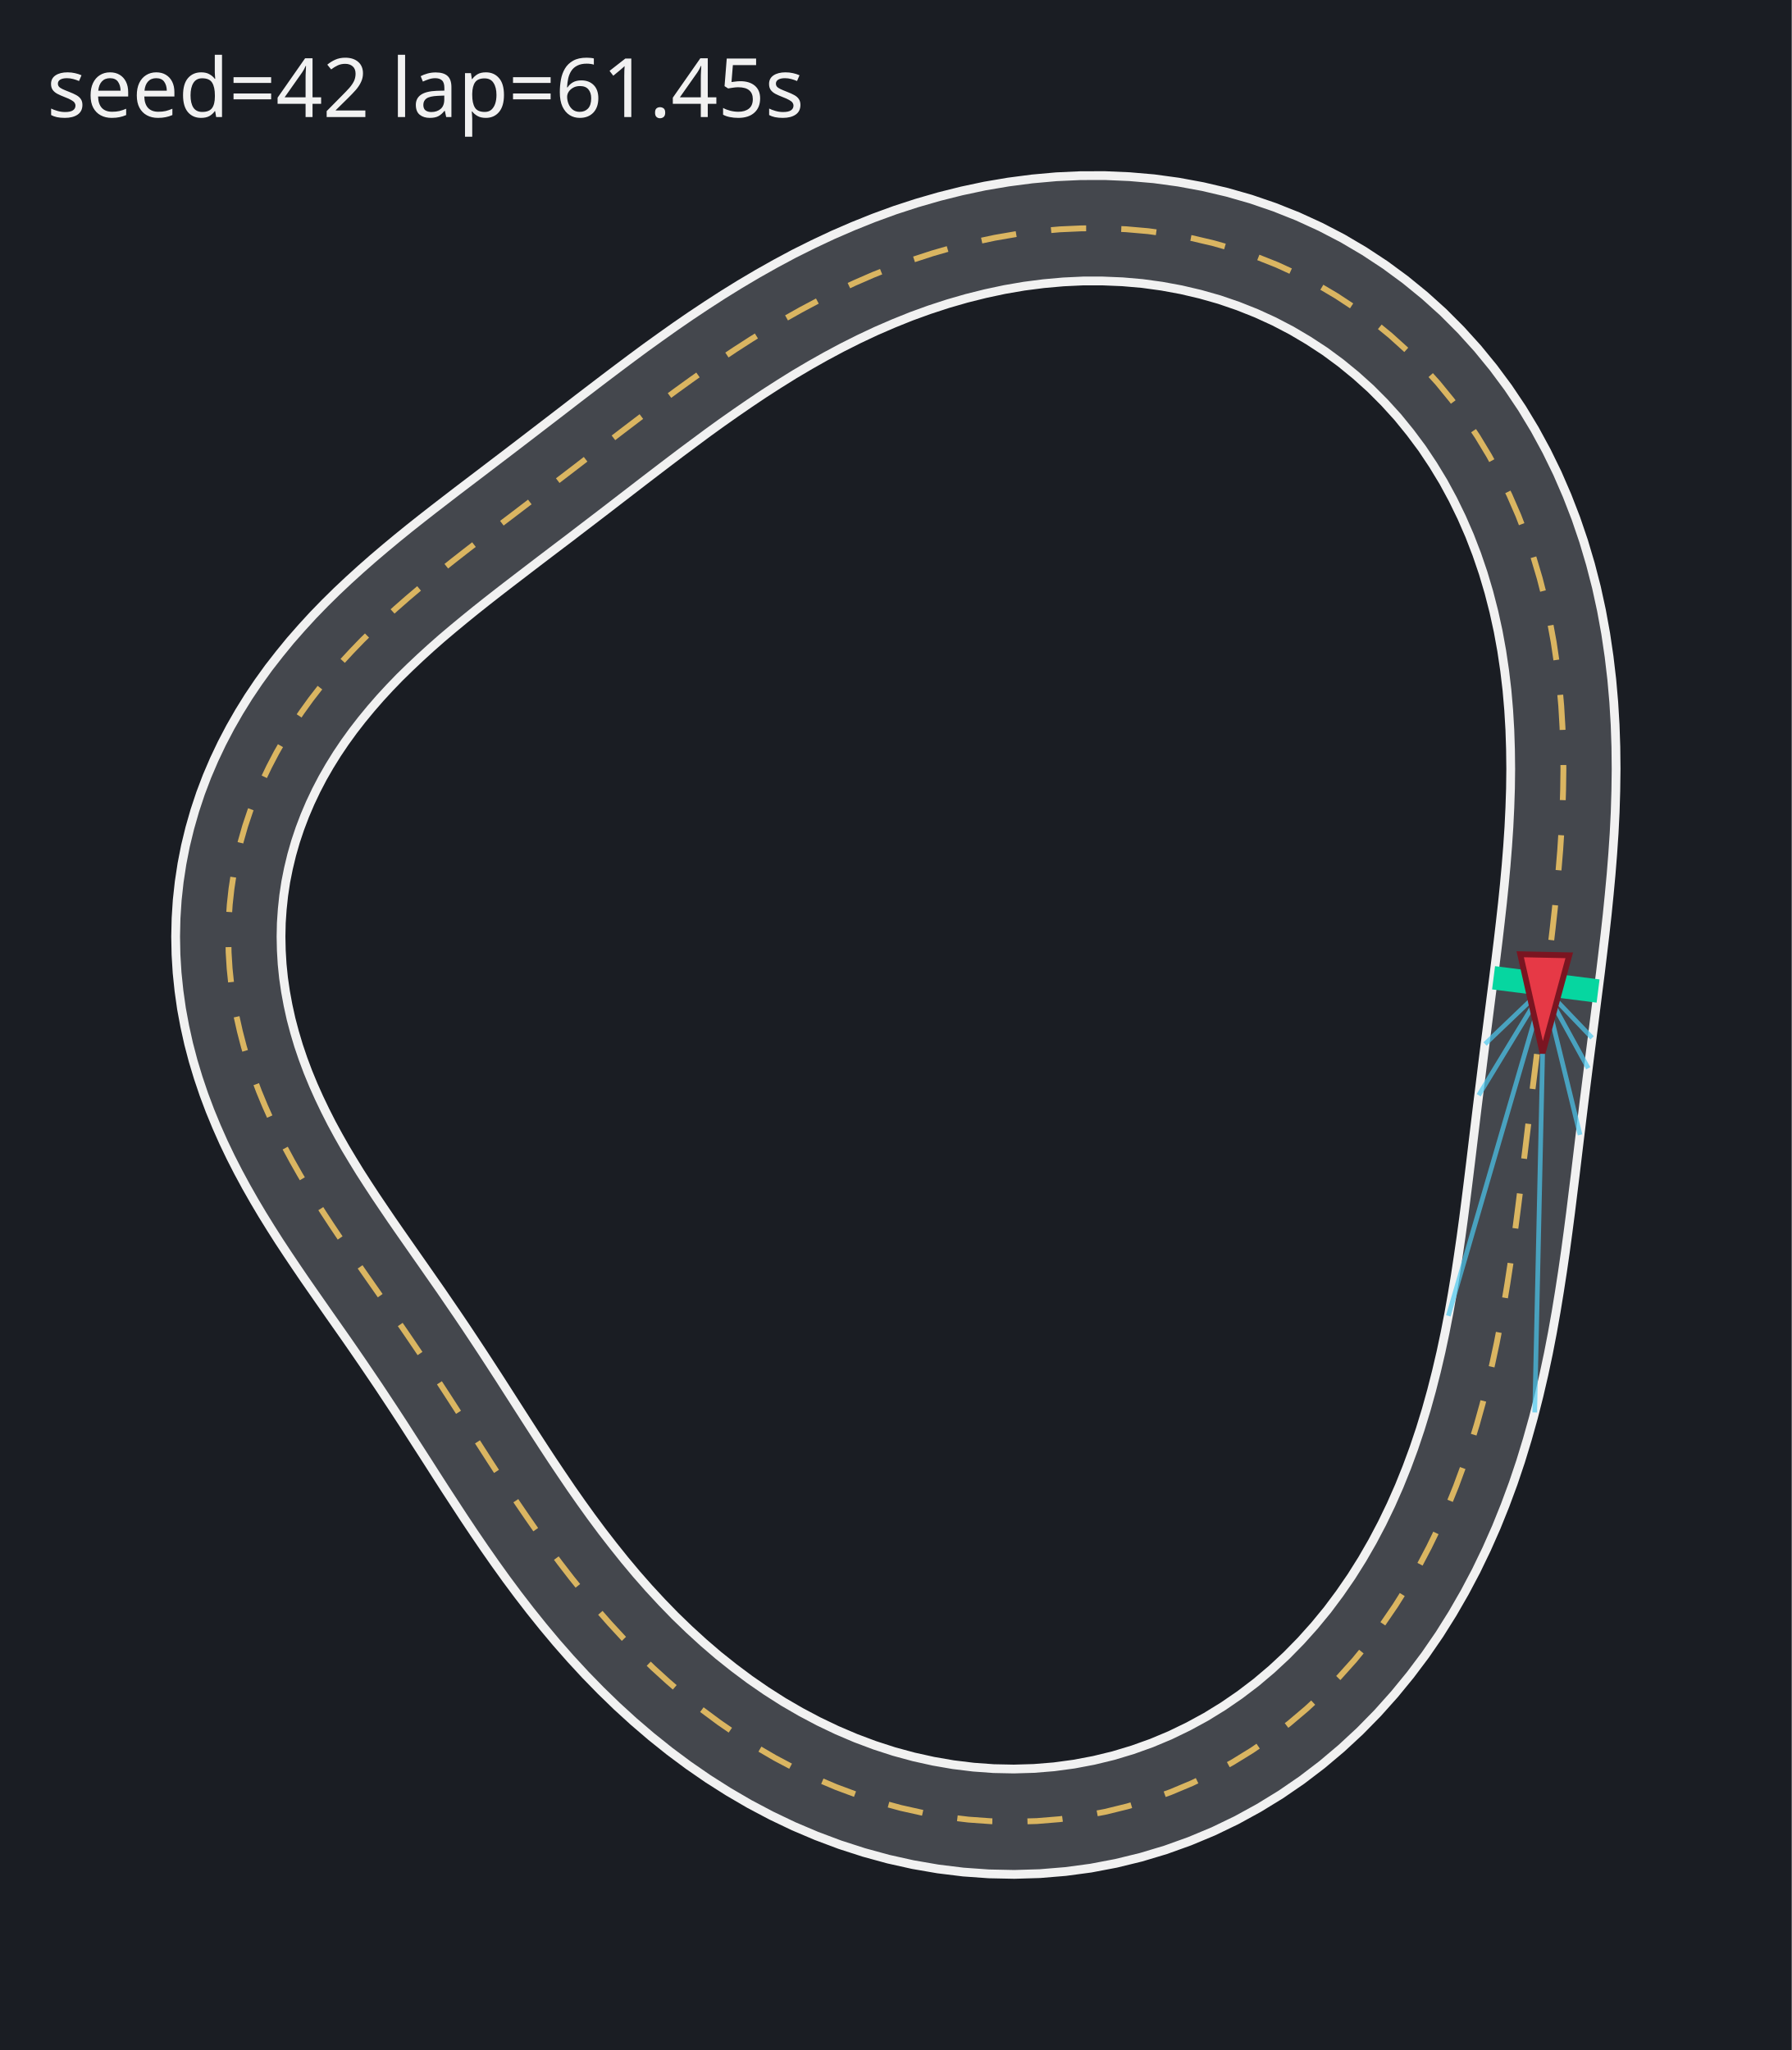
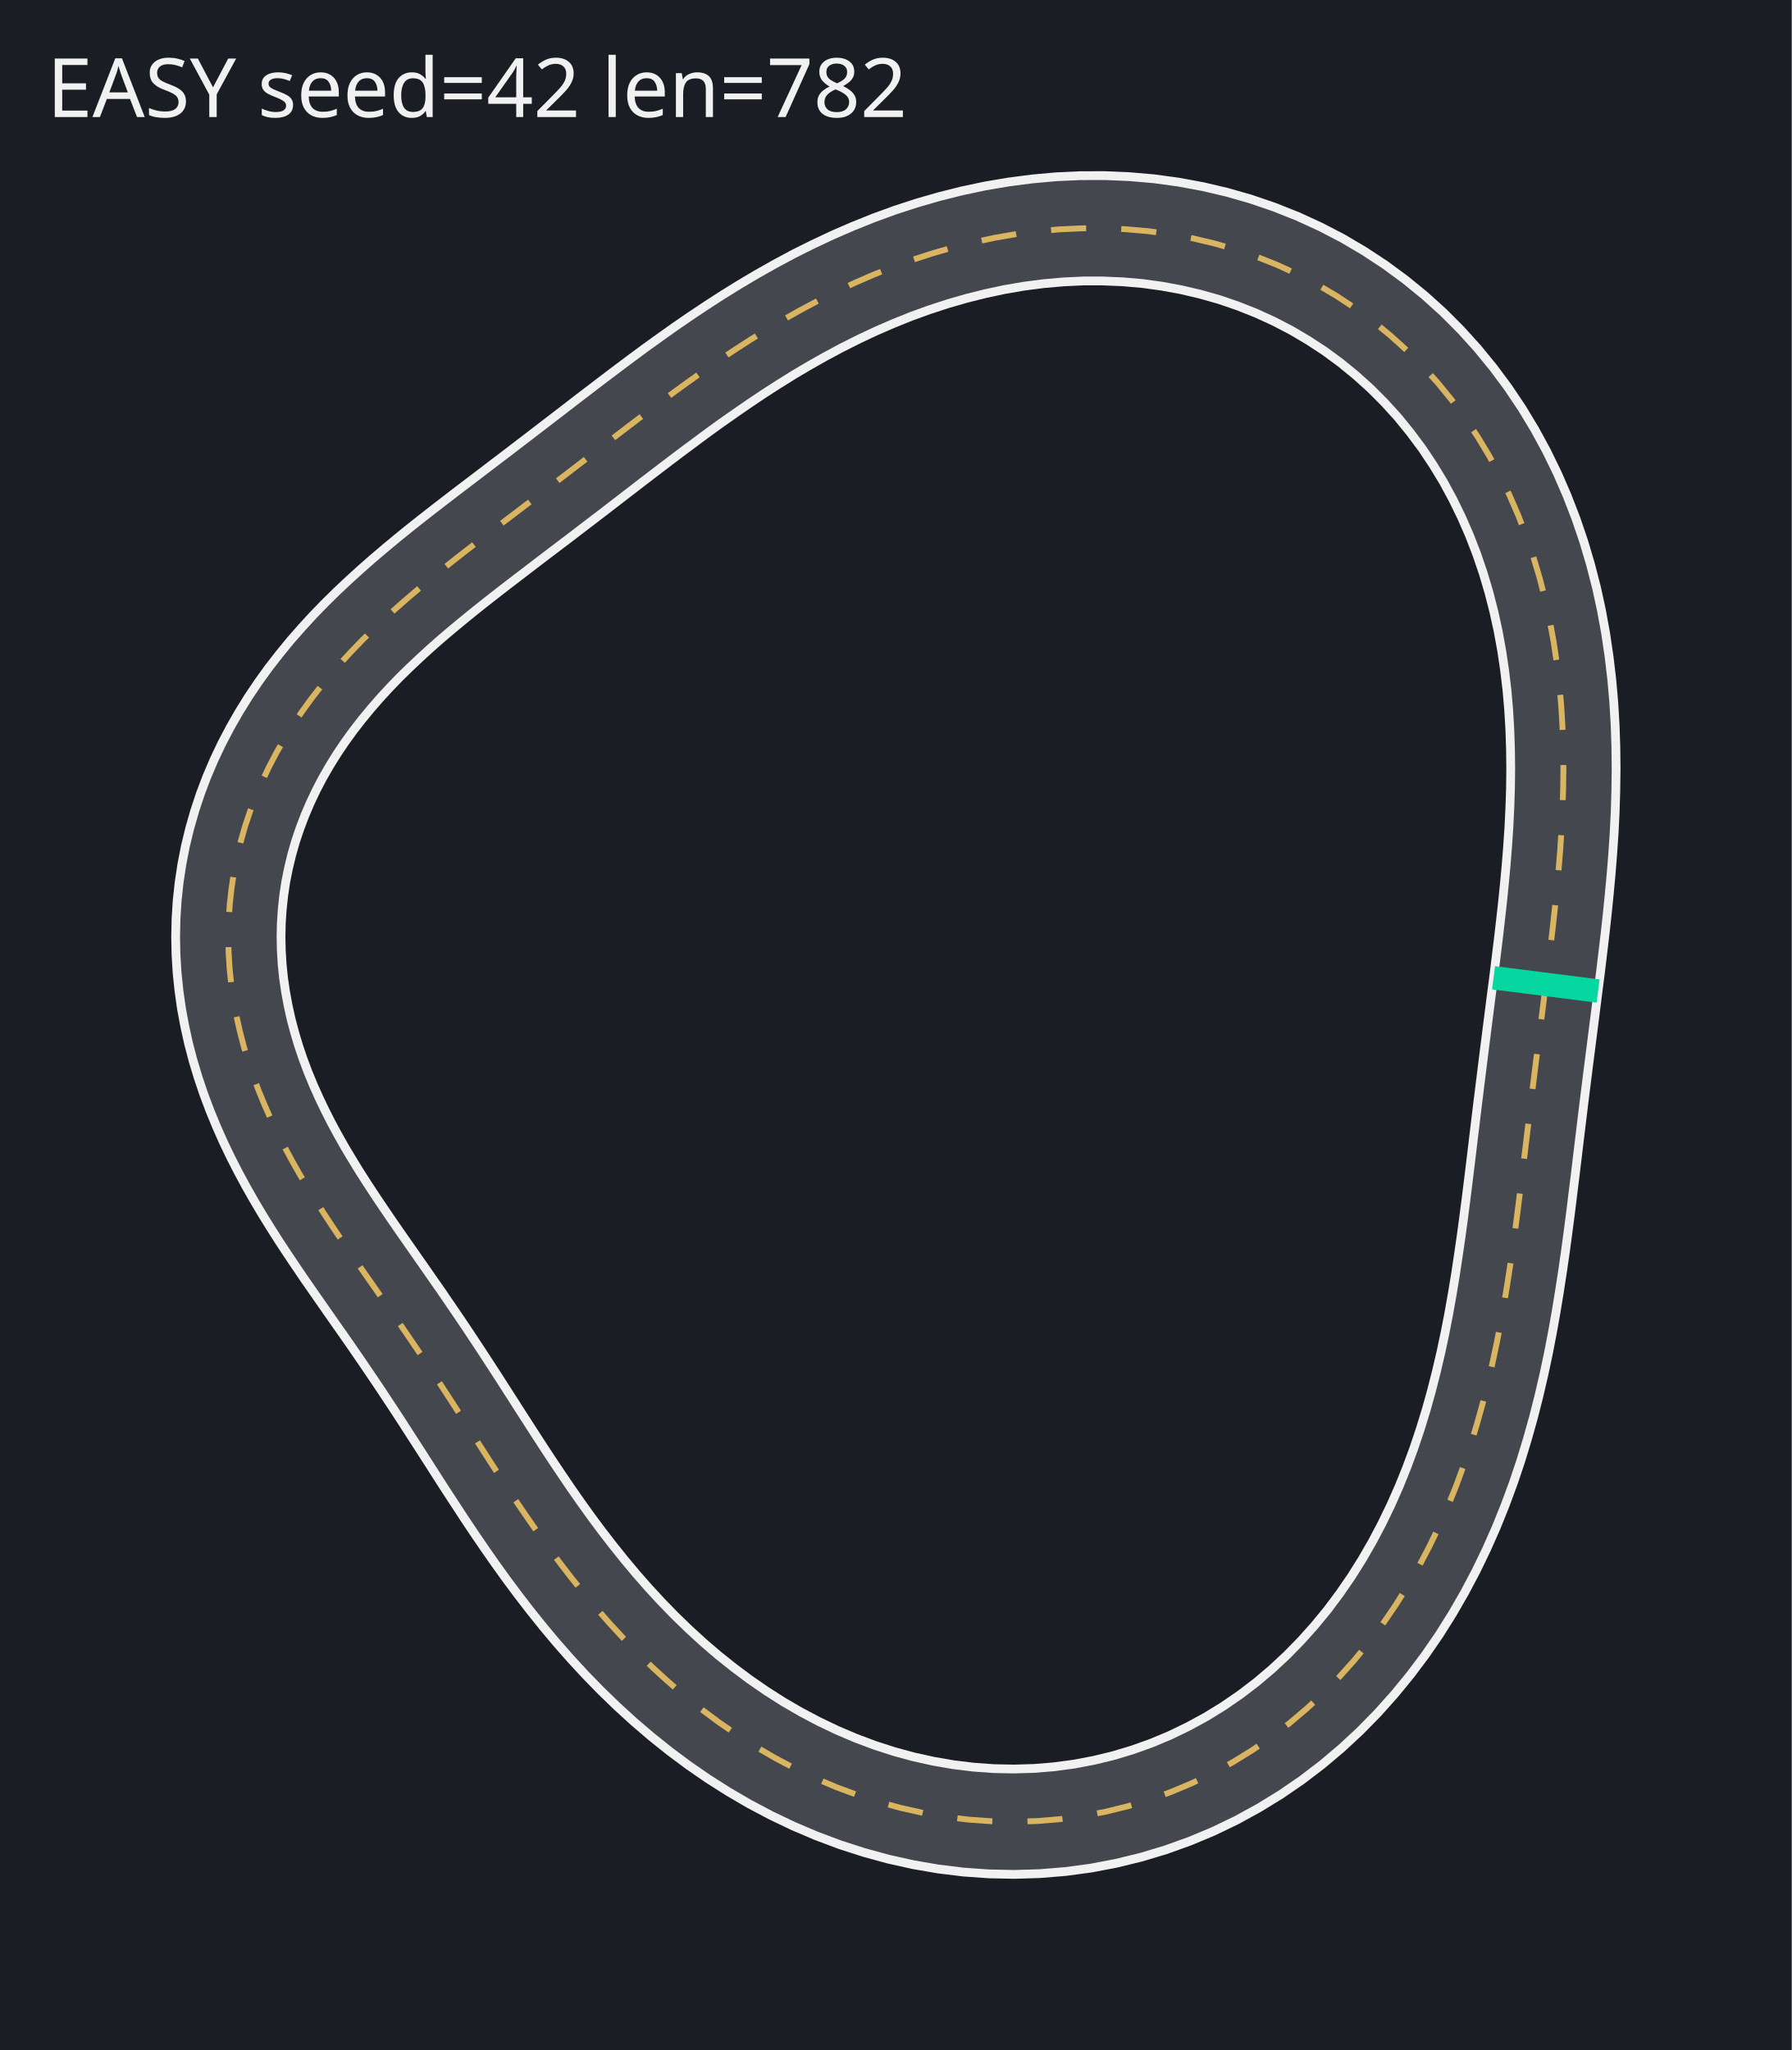
<svg xmlns="http://www.w3.org/2000/svg" viewBox="-142.80 -168.17 306.04 350.21" width="700" font-family="sans-serif">
  <rect x="-142.80" y="-168.17" width="306.04" height="350.21" fill="#1a1d23" />
  <path d="M 112.31,-1.13 L 111.90,2.02 L 111.50,5.17 L 111.10,8.31 L 110.70,11.45 L 110.31,14.59 L 109.92,17.73 L 109.53,20.87 L 109.15,24.02 L 108.77,27.18 L 108.39,30.35 L 108.00,33.53 L 107.60,36.73 L 107.19,39.93 L 106.75,43.16 L 106.28,46.39 L 105.79,49.65 L 105.25,52.91 L 104.67,56.19 L 104.03,59.48 L 103.33,62.78 L 102.56,66.08 L 101.72,69.38 L 100.80,72.68 L 99.79,75.97 L 98.69,79.25 L 97.49,82.50 L 96.19,85.73 L 94.78,88.92 L 93.26,92.07 L 91.63,95.16 L 89.88,98.20 L 88.02,101.16 L 86.03,104.05 L 83.94,106.85 L 81.72,109.55 L 79.39,112.15 L 76.95,114.64 L 74.40,117.01 L 71.75,119.25 L 68.99,121.35 L 66.14,123.31 L 63.20,125.12 L 60.17,126.77 L 57.07,128.27 L 53.90,129.60 L 50.66,130.76 L 47.37,131.75 L 44.03,132.56 L 40.65,133.20 L 37.24,133.66 L 33.81,133.94 L 30.36,134.04 L 26.91,133.97 L 23.47,133.72 L 20.03,133.30 L 16.62,132.71 L 13.24,131.96 L 9.89,131.05 L 6.59,129.98 L 3.34,128.76 L 0.15,127.40 L -2.97,125.91 L -6.03,124.29 L -9.01,122.56 L -11.91,120.71 L -14.72,118.77 L -17.45,116.73 L -20.10,114.62 L -22.65,112.43 L -25.11,110.18 L -27.49,107.88 L -29.77,105.53 L -31.97,103.15 L -34.09,100.74 L -36.12,98.31 L -38.08,95.86 L -39.97,93.42 L -41.79,90.97 L -43.55,88.52 L -45.25,86.09 L -46.89,83.67 L -48.50,81.27 L -50.06,78.89 L -51.59,76.53 L -53.09,74.20 L -54.57,71.89 L -56.03,69.61 L -57.47,67.36 L -58.91,65.14 L -60.34,62.94 L -61.77,60.77 L -63.19,58.63 L -64.62,56.51 L -66.05,54.42 L -67.47,52.34 L -68.90,50.29 L -70.32,48.25 L -71.74,46.22 L -73.15,44.20 L -74.56,42.18 L -75.95,40.17 L -77.32,38.15 L -78.68,36.13 L -80.01,34.10 L -81.32,32.06 L -82.59,29.99 L -83.83,27.92 L -85.02,25.82 L -86.17,23.70 L -87.26,21.55 L -88.30,19.38 L -89.28,17.19 L -90.19,14.98 L -91.03,12.74 L -91.80,10.47 L -92.48,8.19 L -93.09,5.89 L -93.60,3.57 L -94.03,1.24 L -94.37,-1.10 L -94.61,-3.45 L -94.75,-5.80 L -94.80,-8.16 L -94.75,-10.51 L -94.59,-12.85 L -94.34,-15.19 L -93.99,-17.52 L -93.53,-19.82 L -92.98,-22.11 L -92.33,-24.38 L -91.58,-26.62 L -90.74,-28.83 L -89.81,-31.01 L -88.79,-33.16 L -87.69,-35.27 L -86.50,-37.34 L -85.24,-39.37 L -83.90,-41.36 L -82.49,-43.31 L -81.01,-45.22 L -79.47,-47.09 L -77.88,-48.92 L -76.23,-50.71 L -74.54,-52.46 L -72.79,-54.17 L -71.01,-55.85 L -69.20,-57.50 L -67.35,-59.13 L -65.47,-60.72 L -63.56,-62.30 L -61.64,-63.86 L -59.69,-65.41 L -57.72,-66.95 L -55.74,-68.48 L -53.74,-70.01 L -51.73,-71.55 L -49.71,-73.09 L -47.67,-74.64 L -45.62,-76.19 L -43.56,-77.77 L -41.49,-79.35 L -39.40,-80.95 L -37.30,-82.57 L -35.18,-84.20 L -33.04,-85.85 L -30.87,-87.51 L -28.68,-89.18 L -26.45,-90.87 L -24.19,-92.55 L -21.90,-94.25 L -19.56,-95.94 L -17.17,-97.62 L -14.73,-99.30 L -12.25,-100.96 L -9.70,-102.60 L -7.10,-104.22 L -4.44,-105.79 L -1.71,-107.33 L 1.08,-108.82 L 3.93,-110.25 L 6.84,-111.62 L 9.82,-112.91 L 12.85,-114.13 L 15.94,-115.25 L 19.09,-116.28 L 22.28,-117.20 L 25.52,-118.01 L 28.80,-118.71 L 32.11,-119.28 L 35.45,-119.71 L 38.81,-120.01 L 42.19,-120.17 L 45.56,-120.17 L 48.94,-120.03 L 52.30,-119.74 L 55.65,-119.28 L 58.96,-118.67 L 62.24,-117.90 L 65.48,-116.98 L 68.66,-115.89 L 71.78,-114.65 L 74.84,-113.25 L 77.81,-111.70 L 80.70,-109.99 L 83.51,-108.15 L 86.21,-106.16 L 88.81,-104.03 L 91.31,-101.78 L 93.68,-99.40 L 95.95,-96.90 L 98.08,-94.28 L 100.10,-91.57 L 101.98,-88.75 L 103.74,-85.85 L 105.36,-82.86 L 106.85,-79.80 L 108.21,-76.68 L 109.44,-73.49 L 110.54,-70.26 L 111.51,-66.99 L 112.36,-63.68 L 113.09,-60.35 L 113.70,-57.00 L 114.20,-53.63 L 114.60,-50.26 L 114.89,-46.89 L 115.09,-43.52 L 115.20,-40.16 L 115.24,-36.81 L 115.20,-33.48 L 115.09,-30.16 L 114.93,-26.86 L 114.71,-23.58 L 114.45,-20.32 L 114.15,-17.08 L 113.82,-13.86 L 113.46,-10.65 L 113.09,-7.47 L 112.70,-4.29 Z M 130.16,1.13 L 129.76,4.30 L 129.36,7.45 L 128.96,10.58 L 128.56,13.70 L 128.17,16.81 L 127.78,19.92 L 127.40,23.04 L 127.02,26.18 L 126.64,29.34 L 126.26,32.52 L 125.86,35.74 L 125.46,39.00 L 125.03,42.30 L 124.58,45.64 L 124.09,49.03 L 123.56,52.47 L 122.99,55.95 L 122.36,59.49 L 121.67,63.06 L 120.90,66.68 L 120.05,70.34 L 119.11,74.03 L 118.07,77.74 L 116.93,81.48 L 115.67,85.23 L 114.28,88.99 L 112.77,92.74 L 111.12,96.47 L 109.33,100.18 L 107.39,103.85 L 105.30,107.48 L 103.06,111.05 L 100.66,114.54 L 98.10,117.95 L 95.39,121.26 L 92.52,124.47 L 89.50,127.55 L 86.33,130.49 L 83.01,133.29 L 79.55,135.93 L 75.95,138.40 L 72.23,140.68 L 68.40,142.78 L 64.46,144.68 L 60.41,146.37 L 56.29,147.85 L 52.09,149.11 L 47.83,150.15 L 43.52,150.97 L 39.18,151.55 L 34.82,151.91 L 30.45,152.04 L 26.08,151.95 L 21.73,151.64 L 17.41,151.11 L 13.13,150.37 L 8.91,149.43 L 4.75,148.29 L 0.66,146.97 L -3.34,145.47 L -7.25,143.81 L -11.06,141.99 L -14.77,140.03 L -18.37,137.93 L -21.85,135.72 L -25.21,133.40 L -28.46,130.98 L -31.58,128.48 L -34.57,125.92 L -37.45,123.29 L -40.20,120.62 L -42.83,117.92 L -45.35,115.19 L -47.75,112.46 L -50.04,109.72 L -52.23,106.99 L -54.32,104.28 L -56.32,101.59 L -58.23,98.93 L -60.06,96.31 L -61.82,93.73 L -63.51,91.20 L -65.13,88.72 L -66.71,86.30 L -68.24,83.92 L -69.72,81.60 L -71.18,79.33 L -72.61,77.11 L -74.01,74.93 L -75.40,72.80 L -76.78,70.71 L -78.15,68.64 L -79.53,66.60 L -80.90,64.58 L -82.28,62.57 L -83.67,60.56 L -85.08,58.55 L -86.49,56.54 L -87.91,54.50 L -89.34,52.45 L -90.79,50.36 L -92.23,48.24 L -93.68,46.08 L -95.13,43.88 L -96.56,41.63 L -97.99,39.32 L -99.39,36.96 L -100.76,34.55 L -102.10,32.07 L -103.40,29.53 L -104.64,26.94 L -105.82,24.28 L -106.94,21.56 L -107.98,18.79 L -108.94,15.95 L -109.81,13.07 L -110.58,10.14 L -111.24,7.16 L -111.80,4.15 L -112.23,1.10 L -112.55,-1.98 L -112.74,-5.07 L -112.80,-8.18 L -112.73,-11.30 L -112.53,-14.41 L -112.19,-17.52 L -111.72,-20.61 L -111.12,-23.67 L -110.38,-26.71 L -109.52,-29.71 L -108.54,-32.66 L -107.44,-35.56 L -106.22,-38.41 L -104.90,-41.19 L -103.47,-43.92 L -101.95,-46.57 L -100.35,-49.15 L -98.66,-51.66 L -96.91,-54.09 L -95.08,-56.44 L -93.21,-58.73 L -91.28,-60.93 L -89.32,-63.07 L -87.32,-65.13 L -85.29,-67.13 L -83.24,-69.06 L -81.18,-70.93 L -79.11,-72.75 L -77.04,-74.51 L -74.97,-76.23 L -72.90,-77.91 L -70.83,-79.55 L -68.77,-81.16 L -66.72,-82.74 L -64.68,-84.31 L -62.64,-85.86 L -60.60,-87.41 L -58.57,-88.96 L -56.53,-90.51 L -54.49,-92.07 L -52.44,-93.64 L -50.37,-95.23 L -48.27,-96.84 L -46.15,-98.47 L -44.00,-100.13 L -41.80,-101.81 L -39.56,-103.52 L -37.27,-105.25 L -34.92,-107.01 L -32.51,-108.79 L -30.02,-110.58 L -27.47,-112.39 L -24.84,-114.20 L -22.12,-116.01 L -19.32,-117.82 L -16.43,-119.61 L -13.44,-121.38 L -10.37,-123.11 L -7.20,-124.81 L -3.93,-126.44 L -0.57,-128.02 L 2.89,-129.52 L 6.43,-130.94 L 10.07,-132.27 L 13.79,-133.48 L 17.60,-134.58 L 21.47,-135.55 L 25.42,-136.39 L 29.43,-137.07 L 33.49,-137.60 L 37.60,-137.97 L 41.75,-138.16 L 45.92,-138.17 L 50.11,-137.99 L 54.30,-137.63 L 58.48,-137.06 L 62.65,-136.29 L 66.78,-135.32 L 70.87,-134.15 L 74.90,-132.77 L 78.87,-131.19 L 82.75,-129.41 L 86.54,-127.44 L 90.22,-125.27 L 93.79,-122.92 L 97.24,-120.38 L 100.55,-117.68 L 103.72,-114.82 L 106.73,-111.80 L 109.59,-108.64 L 112.28,-105.35 L 114.81,-101.94 L 117.17,-98.42 L 119.35,-94.81 L 121.36,-91.11 L 123.20,-87.34 L 124.86,-83.51 L 126.36,-79.64 L 127.69,-75.73 L 128.86,-71.79 L 129.88,-67.84 L 130.74,-63.89 L 131.46,-59.94 L 132.04,-56.00 L 132.50,-52.09 L 132.84,-48.21 L 133.07,-44.36 L 133.20,-40.55 L 133.24,-36.79 L 133.19,-33.08 L 133.08,-29.42 L 132.90,-25.82 L 132.66,-22.27 L 132.38,-18.77 L 132.06,-15.34 L 131.72,-11.95 L 131.35,-8.61 L 130.96,-5.33 L 130.57,-2.08 Z" fill="#44474d" fill-rule="evenodd" stroke="none" />
  <path d="M 112.31,-1.13 L 111.90,2.02 L 111.50,5.17 L 111.10,8.31 L 110.70,11.45 L 110.31,14.59 L 109.92,17.73 L 109.53,20.87 L 109.15,24.02 L 108.77,27.18 L 108.39,30.35 L 108.00,33.53 L 107.60,36.73 L 107.19,39.93 L 106.75,43.16 L 106.28,46.39 L 105.79,49.65 L 105.25,52.91 L 104.67,56.19 L 104.03,59.48 L 103.33,62.78 L 102.56,66.08 L 101.72,69.38 L 100.80,72.68 L 99.79,75.97 L 98.69,79.25 L 97.49,82.50 L 96.19,85.73 L 94.78,88.92 L 93.26,92.07 L 91.63,95.16 L 89.88,98.20 L 88.02,101.16 L 86.03,104.05 L 83.94,106.85 L 81.72,109.55 L 79.39,112.15 L 76.95,114.64 L 74.40,117.01 L 71.75,119.25 L 68.99,121.35 L 66.14,123.31 L 63.20,125.12 L 60.17,126.77 L 57.07,128.27 L 53.90,129.60 L 50.66,130.76 L 47.37,131.75 L 44.03,132.56 L 40.65,133.20 L 37.24,133.66 L 33.81,133.94 L 30.36,134.04 L 26.91,133.97 L 23.47,133.72 L 20.03,133.30 L 16.62,132.71 L 13.24,131.96 L 9.89,131.05 L 6.59,129.98 L 3.34,128.76 L 0.15,127.40 L -2.97,125.91 L -6.03,124.29 L -9.01,122.56 L -11.91,120.71 L -14.72,118.77 L -17.45,116.73 L -20.10,114.62 L -22.65,112.43 L -25.11,110.18 L -27.49,107.88 L -29.77,105.53 L -31.97,103.15 L -34.09,100.74 L -36.12,98.31 L -38.08,95.86 L -39.97,93.42 L -41.79,90.97 L -43.55,88.52 L -45.25,86.09 L -46.89,83.67 L -48.50,81.27 L -50.06,78.89 L -51.59,76.53 L -53.09,74.20 L -54.57,71.89 L -56.03,69.61 L -57.47,67.36 L -58.91,65.14 L -60.34,62.94 L -61.77,60.77 L -63.19,58.63 L -64.62,56.51 L -66.05,54.42 L -67.47,52.34 L -68.90,50.29 L -70.32,48.25 L -71.74,46.22 L -73.15,44.20 L -74.56,42.18 L -75.95,40.17 L -77.32,38.15 L -78.68,36.13 L -80.01,34.10 L -81.32,32.06 L -82.59,29.99 L -83.83,27.92 L -85.02,25.82 L -86.17,23.70 L -87.26,21.55 L -88.30,19.38 L -89.28,17.19 L -90.19,14.98 L -91.03,12.74 L -91.80,10.47 L -92.48,8.19 L -93.09,5.89 L -93.60,3.57 L -94.03,1.24 L -94.37,-1.10 L -94.61,-3.45 L -94.75,-5.80 L -94.80,-8.16 L -94.75,-10.51 L -94.59,-12.85 L -94.34,-15.19 L -93.99,-17.52 L -93.53,-19.82 L -92.98,-22.11 L -92.33,-24.38 L -91.58,-26.62 L -90.74,-28.83 L -89.81,-31.01 L -88.79,-33.16 L -87.69,-35.27 L -86.50,-37.34 L -85.24,-39.37 L -83.90,-41.36 L -82.49,-43.31 L -81.01,-45.22 L -79.47,-47.09 L -77.88,-48.92 L -76.23,-50.71 L -74.54,-52.46 L -72.79,-54.17 L -71.01,-55.85 L -69.20,-57.50 L -67.35,-59.13 L -65.47,-60.72 L -63.56,-62.30 L -61.64,-63.86 L -59.69,-65.41 L -57.72,-66.95 L -55.74,-68.48 L -53.74,-70.01 L -51.73,-71.55 L -49.71,-73.09 L -47.67,-74.64 L -45.62,-76.19 L -43.56,-77.77 L -41.49,-79.35 L -39.40,-80.95 L -37.30,-82.57 L -35.18,-84.20 L -33.04,-85.85 L -30.87,-87.51 L -28.68,-89.18 L -26.45,-90.87 L -24.19,-92.55 L -21.90,-94.25 L -19.56,-95.94 L -17.17,-97.62 L -14.73,-99.30 L -12.25,-100.96 L -9.70,-102.60 L -7.10,-104.22 L -4.44,-105.79 L -1.71,-107.33 L 1.08,-108.82 L 3.93,-110.25 L 6.84,-111.62 L 9.82,-112.91 L 12.85,-114.13 L 15.94,-115.25 L 19.09,-116.28 L 22.28,-117.20 L 25.52,-118.01 L 28.80,-118.71 L 32.11,-119.28 L 35.45,-119.71 L 38.81,-120.01 L 42.19,-120.17 L 45.56,-120.17 L 48.94,-120.03 L 52.30,-119.74 L 55.65,-119.28 L 58.96,-118.67 L 62.24,-117.90 L 65.48,-116.98 L 68.66,-115.89 L 71.78,-114.65 L 74.84,-113.25 L 77.81,-111.70 L 80.70,-109.99 L 83.51,-108.15 L 86.21,-106.16 L 88.81,-104.03 L 91.31,-101.78 L 93.68,-99.40 L 95.95,-96.90 L 98.08,-94.28 L 100.10,-91.57 L 101.98,-88.75 L 103.74,-85.85 L 105.36,-82.86 L 106.85,-79.80 L 108.21,-76.68 L 109.44,-73.49 L 110.54,-70.26 L 111.51,-66.99 L 112.36,-63.68 L 113.09,-60.35 L 113.70,-57.00 L 114.20,-53.63 L 114.60,-50.26 L 114.89,-46.89 L 115.09,-43.52 L 115.20,-40.16 L 115.24,-36.81 L 115.20,-33.48 L 115.09,-30.16 L 114.93,-26.86 L 114.71,-23.58 L 114.45,-20.32 L 114.15,-17.08 L 113.82,-13.86 L 113.46,-10.65 L 113.09,-7.47 L 112.70,-4.29 Z" fill="none" stroke="#f1f1f1" stroke-width="1.5" />
  <path d="M 130.16,1.13 L 129.76,4.30 L 129.36,7.45 L 128.96,10.58 L 128.56,13.70 L 128.17,16.81 L 127.78,19.92 L 127.40,23.04 L 127.02,26.18 L 126.64,29.34 L 126.26,32.52 L 125.86,35.74 L 125.46,39.00 L 125.03,42.30 L 124.58,45.64 L 124.09,49.03 L 123.56,52.47 L 122.99,55.95 L 122.36,59.49 L 121.67,63.06 L 120.90,66.68 L 120.05,70.34 L 119.11,74.03 L 118.07,77.74 L 116.93,81.48 L 115.67,85.23 L 114.28,88.99 L 112.77,92.74 L 111.12,96.47 L 109.33,100.18 L 107.39,103.85 L 105.30,107.48 L 103.06,111.05 L 100.66,114.54 L 98.10,117.95 L 95.39,121.26 L 92.52,124.47 L 89.50,127.55 L 86.33,130.49 L 83.01,133.29 L 79.55,135.93 L 75.95,138.40 L 72.23,140.68 L 68.40,142.78 L 64.46,144.68 L 60.41,146.37 L 56.29,147.85 L 52.09,149.11 L 47.83,150.15 L 43.52,150.97 L 39.18,151.55 L 34.82,151.91 L 30.45,152.04 L 26.08,151.95 L 21.73,151.64 L 17.41,151.11 L 13.13,150.37 L 8.91,149.43 L 4.75,148.29 L 0.66,146.97 L -3.34,145.47 L -7.25,143.81 L -11.06,141.99 L -14.77,140.03 L -18.37,137.93 L -21.85,135.72 L -25.21,133.40 L -28.46,130.98 L -31.58,128.48 L -34.57,125.92 L -37.45,123.29 L -40.20,120.62 L -42.83,117.92 L -45.35,115.19 L -47.75,112.46 L -50.04,109.72 L -52.23,106.99 L -54.32,104.28 L -56.32,101.59 L -58.23,98.93 L -60.06,96.31 L -61.82,93.73 L -63.51,91.20 L -65.13,88.72 L -66.71,86.30 L -68.24,83.92 L -69.72,81.60 L -71.18,79.33 L -72.61,77.11 L -74.01,74.93 L -75.40,72.80 L -76.78,70.71 L -78.15,68.64 L -79.53,66.60 L -80.90,64.58 L -82.28,62.57 L -83.67,60.56 L -85.08,58.55 L -86.49,56.54 L -87.91,54.50 L -89.34,52.45 L -90.79,50.36 L -92.23,48.24 L -93.68,46.08 L -95.13,43.88 L -96.56,41.63 L -97.99,39.32 L -99.39,36.96 L -100.76,34.55 L -102.10,32.07 L -103.40,29.53 L -104.64,26.94 L -105.82,24.28 L -106.94,21.56 L -107.98,18.79 L -108.94,15.95 L -109.81,13.07 L -110.58,10.14 L -111.24,7.16 L -111.80,4.15 L -112.23,1.10 L -112.55,-1.98 L -112.74,-5.07 L -112.80,-8.18 L -112.73,-11.30 L -112.53,-14.41 L -112.19,-17.52 L -111.72,-20.61 L -111.12,-23.67 L -110.38,-26.71 L -109.52,-29.71 L -108.54,-32.66 L -107.44,-35.56 L -106.22,-38.41 L -104.90,-41.19 L -103.47,-43.92 L -101.95,-46.57 L -100.35,-49.15 L -98.66,-51.66 L -96.91,-54.09 L -95.08,-56.44 L -93.21,-58.73 L -91.28,-60.93 L -89.32,-63.07 L -87.32,-65.13 L -85.29,-67.13 L -83.24,-69.06 L -81.18,-70.93 L -79.11,-72.75 L -77.04,-74.51 L -74.97,-76.23 L -72.90,-77.91 L -70.83,-79.55 L -68.77,-81.16 L -66.72,-82.74 L -64.68,-84.31 L -62.64,-85.86 L -60.60,-87.41 L -58.57,-88.96 L -56.53,-90.51 L -54.49,-92.07 L -52.44,-93.64 L -50.37,-95.23 L -48.27,-96.84 L -46.15,-98.47 L -44.00,-100.13 L -41.80,-101.81 L -39.56,-103.52 L -37.27,-105.25 L -34.92,-107.01 L -32.51,-108.79 L -30.02,-110.58 L -27.47,-112.39 L -24.84,-114.20 L -22.12,-116.01 L -19.32,-117.82 L -16.43,-119.61 L -13.44,-121.38 L -10.37,-123.11 L -7.20,-124.81 L -3.93,-126.44 L -0.57,-128.02 L 2.89,-129.52 L 6.43,-130.94 L 10.07,-132.27 L 13.79,-133.48 L 17.60,-134.58 L 21.47,-135.55 L 25.42,-136.39 L 29.43,-137.07 L 33.49,-137.60 L 37.60,-137.97 L 41.75,-138.16 L 45.92,-138.17 L 50.11,-137.99 L 54.30,-137.63 L 58.48,-137.06 L 62.65,-136.29 L 66.78,-135.32 L 70.87,-134.15 L 74.90,-132.77 L 78.87,-131.19 L 82.75,-129.41 L 86.54,-127.44 L 90.22,-125.27 L 93.79,-122.92 L 97.24,-120.38 L 100.55,-117.68 L 103.72,-114.82 L 106.73,-111.80 L 109.59,-108.64 L 112.28,-105.35 L 114.81,-101.94 L 117.17,-98.42 L 119.35,-94.81 L 121.36,-91.11 L 123.20,-87.34 L 124.86,-83.51 L 126.36,-79.64 L 127.69,-75.73 L 128.86,-71.79 L 129.88,-67.84 L 130.74,-63.89 L 131.46,-59.94 L 132.04,-56.00 L 132.50,-52.09 L 132.84,-48.21 L 133.07,-44.36 L 133.20,-40.55 L 133.24,-36.79 L 133.19,-33.08 L 133.08,-29.42 L 132.90,-25.82 L 132.66,-22.27 L 132.38,-18.77 L 132.06,-15.34 L 131.72,-11.95 L 131.35,-8.61 L 130.96,-5.33 L 130.57,-2.08 Z" fill="none" stroke="#f1f1f1" stroke-width="1.5" />
  <path d="M 121.23,0.00 L 120.83,3.16 L 120.43,6.31 L 120.03,9.45 L 119.63,12.57 L 119.24,15.70 L 118.85,18.82 L 118.47,21.96 L 118.09,25.10 L 117.71,28.26 L 117.32,31.44 L 116.93,34.64 L 116.53,37.86 L 116.11,41.12 L 115.66,44.40 L 115.19,47.71 L 114.68,51.06 L 114.12,54.43 L 113.51,57.84 L 112.85,61.27 L 112.11,64.73 L 111.31,68.21 L 110.42,71.70 L 109.44,75.21 L 108.36,78.73 L 107.18,82.24 L 105.89,85.74 L 104.48,89.23 L 102.95,92.70 L 101.29,96.12 L 99.51,99.51 L 97.59,102.84 L 95.54,106.10 L 93.35,109.30 L 91.02,112.40 L 88.56,115.41 L 85.96,118.31 L 83.23,121.09 L 80.36,123.75 L 77.38,126.27 L 74.27,128.64 L 71.05,130.85 L 67.72,132.90 L 64.28,134.78 L 60.76,136.47 L 57.16,137.98 L 53.47,139.31 L 49.73,140.43 L 45.93,141.36 L 42.09,142.08 L 38.21,142.61 L 34.31,142.93 L 30.40,143.04 L 26.50,142.96 L 22.60,142.68 L 18.72,142.21 L 14.88,141.54 L 11.07,140.69 L 7.32,139.67 L 3.63,138.47 L 0.00,137.12 L -3.55,135.61 L -7.02,133.95 L -10.40,132.16 L -13.69,130.24 L -16.88,128.21 L -19.97,126.08 L -22.96,123.86 L -25.84,121.55 L -28.61,119.17 L -31.28,116.74 L -33.84,114.25 L -36.30,111.73 L -38.66,109.17 L -40.92,106.60 L -43.08,104.01 L -45.16,101.43 L -47.15,98.85 L -49.06,96.28 L -50.89,93.73 L -52.65,91.20 L -54.36,88.70 L -56.00,86.23 L -57.60,83.80 L -59.15,81.41 L -60.66,79.06 L -62.15,76.74 L -63.60,74.47 L -65.04,72.23 L -66.46,70.03 L -67.87,67.87 L -69.27,65.74 L -70.67,63.63 L -72.07,61.56 L -73.47,59.50 L -74.88,57.46 L -76.29,55.42 L -77.70,53.40 L -79.11,51.38 L -80.53,49.35 L -81.95,47.31 L -83.37,45.26 L -84.78,43.20 L -86.18,41.11 L -87.57,38.99 L -88.94,36.84 L -90.29,34.66 L -91.61,32.44 L -92.89,30.18 L -94.13,27.88 L -95.33,25.54 L -96.47,23.16 L -97.55,20.74 L -98.57,18.27 L -99.51,15.76 L -100.37,13.21 L -101.15,10.63 L -101.83,8.01 L -102.42,5.37 L -102.92,2.69 L -103.30,0.00 L -103.58,-2.71 L -103.75,-5.44 L -103.80,-8.17 L -103.74,-10.90 L -103.56,-13.63 L -103.26,-16.36 L -102.85,-19.06 L -102.32,-21.75 L -101.68,-24.41 L -100.93,-27.04 L -100.06,-29.64 L -99.09,-32.20 L -98.02,-34.71 L -96.84,-37.18 L -95.58,-39.59 L -94.23,-41.95 L -92.79,-44.26 L -91.28,-46.51 L -89.70,-48.70 L -88.05,-50.83 L -86.34,-52.91 L -84.58,-54.93 L -82.77,-56.89 L -80.93,-58.80 L -79.04,-60.65 L -77.13,-62.46 L -75.19,-64.22 L -73.23,-65.94 L -71.25,-67.62 L -69.27,-69.27 L -67.27,-70.88 L -65.26,-72.48 L -63.25,-74.05 L -61.23,-75.61 L -59.21,-77.16 L -57.18,-78.71 L -55.15,-80.25 L -53.12,-81.80 L -51.08,-83.35 L -49.03,-84.92 L -46.96,-86.50 L -44.88,-88.09 L -42.79,-89.70 L -40.67,-91.34 L -38.52,-92.99 L -36.34,-94.66 L -34.12,-96.35 L -31.86,-98.06 L -29.56,-99.78 L -27.20,-101.52 L -24.79,-103.26 L -22.32,-105.01 L -19.79,-106.75 L -17.18,-108.49 L -14.51,-110.21 L -11.76,-111.91 L -8.94,-113.59 L -6.04,-115.22 L -3.06,-116.81 L -0.00,-118.35 L 3.14,-119.82 L 6.35,-121.22 L 9.64,-122.53 L 13.01,-123.76 L 16.44,-124.88 L 19.94,-125.89 L 23.50,-126.78 L 27.11,-127.55 L 30.77,-128.18 L 34.47,-128.66 L 38.21,-128.99 L 41.97,-129.16 L 45.74,-129.17 L 49.52,-129.01 L 53.30,-128.68 L 57.07,-128.17 L 60.81,-127.48 L 64.51,-126.61 L 68.18,-125.56 L 71.78,-124.33 L 75.33,-122.92 L 78.79,-121.33 L 82.18,-119.57 L 85.46,-117.63 L 88.65,-115.53 L 91.73,-113.27 L 94.68,-110.86 L 97.51,-108.30 L 100.21,-105.60 L 102.77,-102.77 L 105.18,-99.82 L 107.45,-96.75 L 109.57,-93.59 L 111.54,-90.33 L 113.36,-86.99 L 115.03,-83.57 L 116.54,-80.10 L 117.90,-76.57 L 119.12,-72.99 L 120.19,-69.39 L 121.12,-65.76 L 121.91,-62.12 L 122.58,-58.47 L 123.12,-54.82 L 123.55,-51.18 L 123.87,-47.55 L 124.08,-43.94 L 124.20,-40.36 L 124.24,-36.80 L 124.19,-33.28 L 124.08,-29.79 L 123.91,-26.34 L 123.69,-22.92 L 123.41,-19.55 L 123.11,-16.21 L 122.77,-12.90 L 122.41,-9.63 L 122.03,-6.40 L 121.63,-3.19 Z" fill="none" stroke="#ffd166" stroke-width="1" stroke-dasharray="6 6" opacity="0.8" />
  <line x1="130.16" y1="1.13" x2="112.31" y2="-1.13" stroke="#06d6a0" stroke-width="4" />
-   <line x1="120.93" y1="0.55" x2="129.14" y2="9.13" stroke="#4cc9f0" stroke-width="0.8" opacity="0.7" />
-   <line x1="120.93" y1="0.55" x2="128.48" y2="14.32" stroke="#4cc9f0" stroke-width="0.8" opacity="0.7" />
-   <line x1="120.93" y1="0.55" x2="127.08" y2="25.70" stroke="#4cc9f0" stroke-width="0.8" opacity="0.7" />
-   <line x1="120.93" y1="0.55" x2="119.34" y2="73.12" stroke="#4cc9f0" stroke-width="0.8" opacity="0.7" />
-   <line x1="120.93" y1="0.55" x2="104.58" y2="56.62" stroke="#4cc9f0" stroke-width="0.8" opacity="0.7" />
-   <line x1="120.93" y1="0.55" x2="109.77" y2="18.93" stroke="#4cc9f0" stroke-width="0.8" opacity="0.7" />
-   <line x1="120.93" y1="0.55" x2="110.86" y2="10.18" stroke="#4cc9f0" stroke-width="0.8" opacity="0.7" />
-   <polygon points="120.68,11.74 116.86,-5.15 125.24,-4.97" fill="#e63946" stroke="#7a1521" stroke-width="1" />
-   <text x="-134.80" y="-148.17" fill="#f1f1f1" font-size="14">seed=42  lap=61.45s</text>
+   <text x="-134.80" y="-148.17" fill="#f1f1f1" font-size="14">EASY  seed=42  len=782</text>
</svg>
